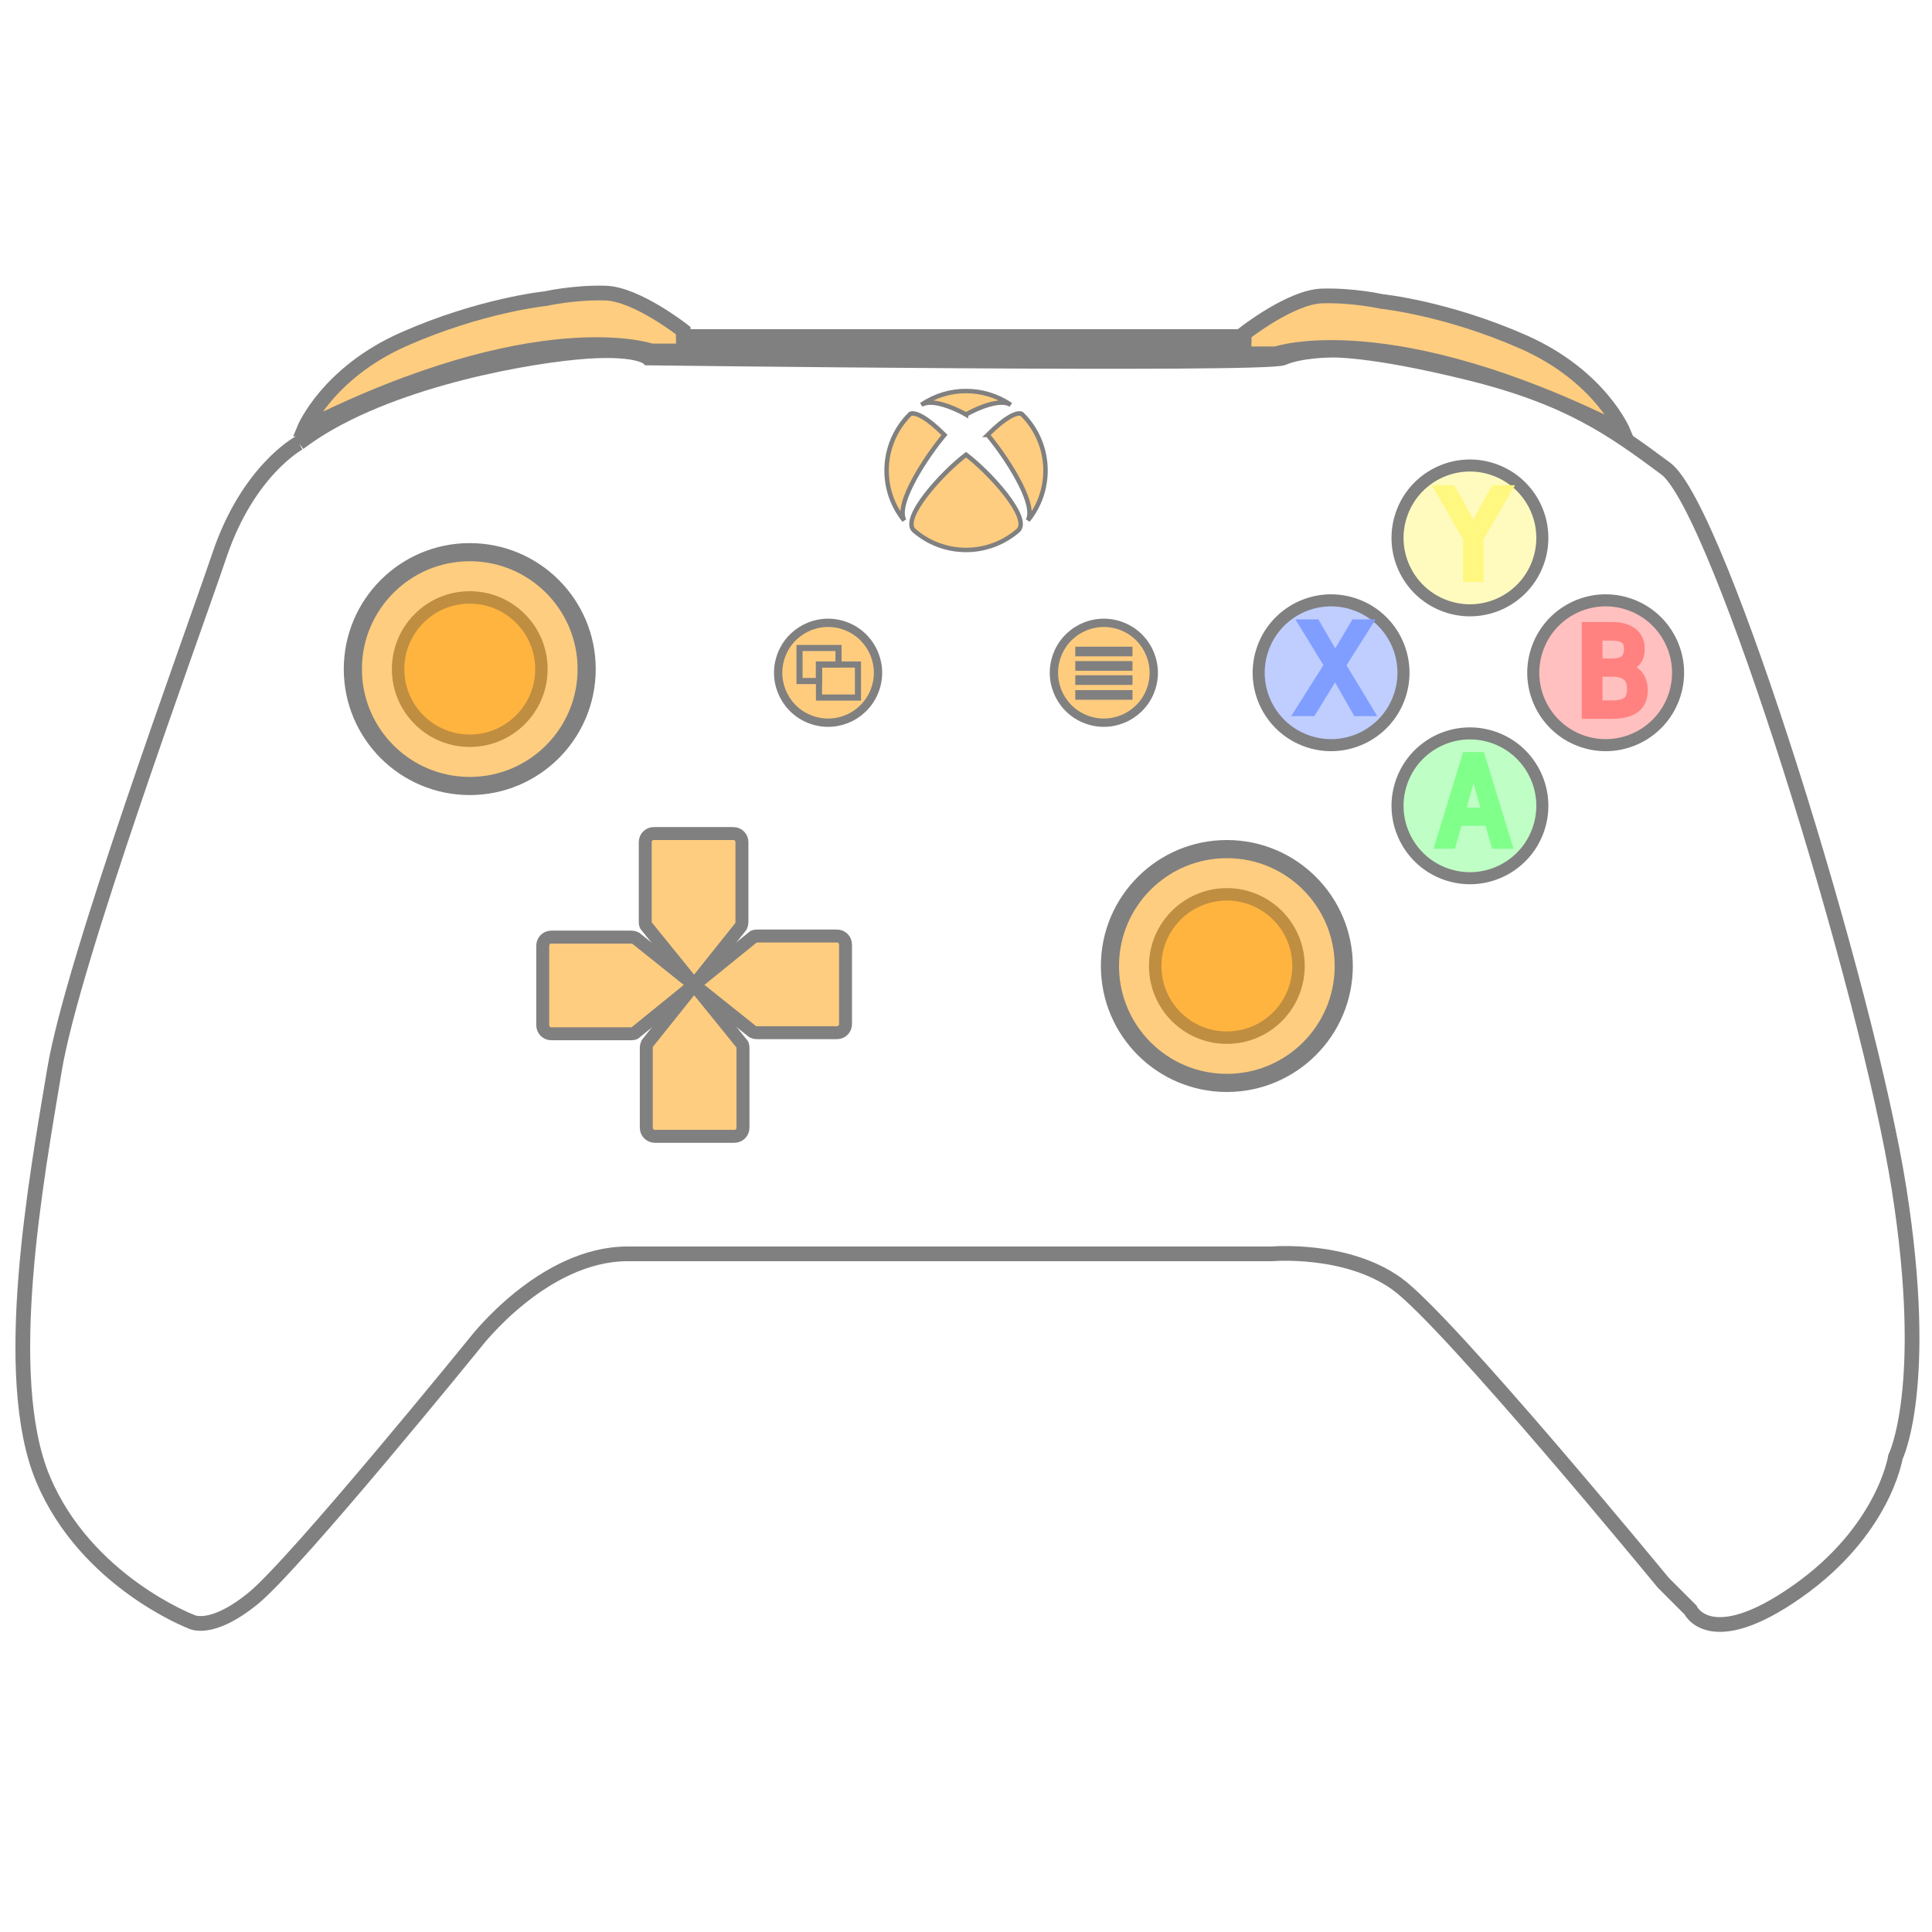
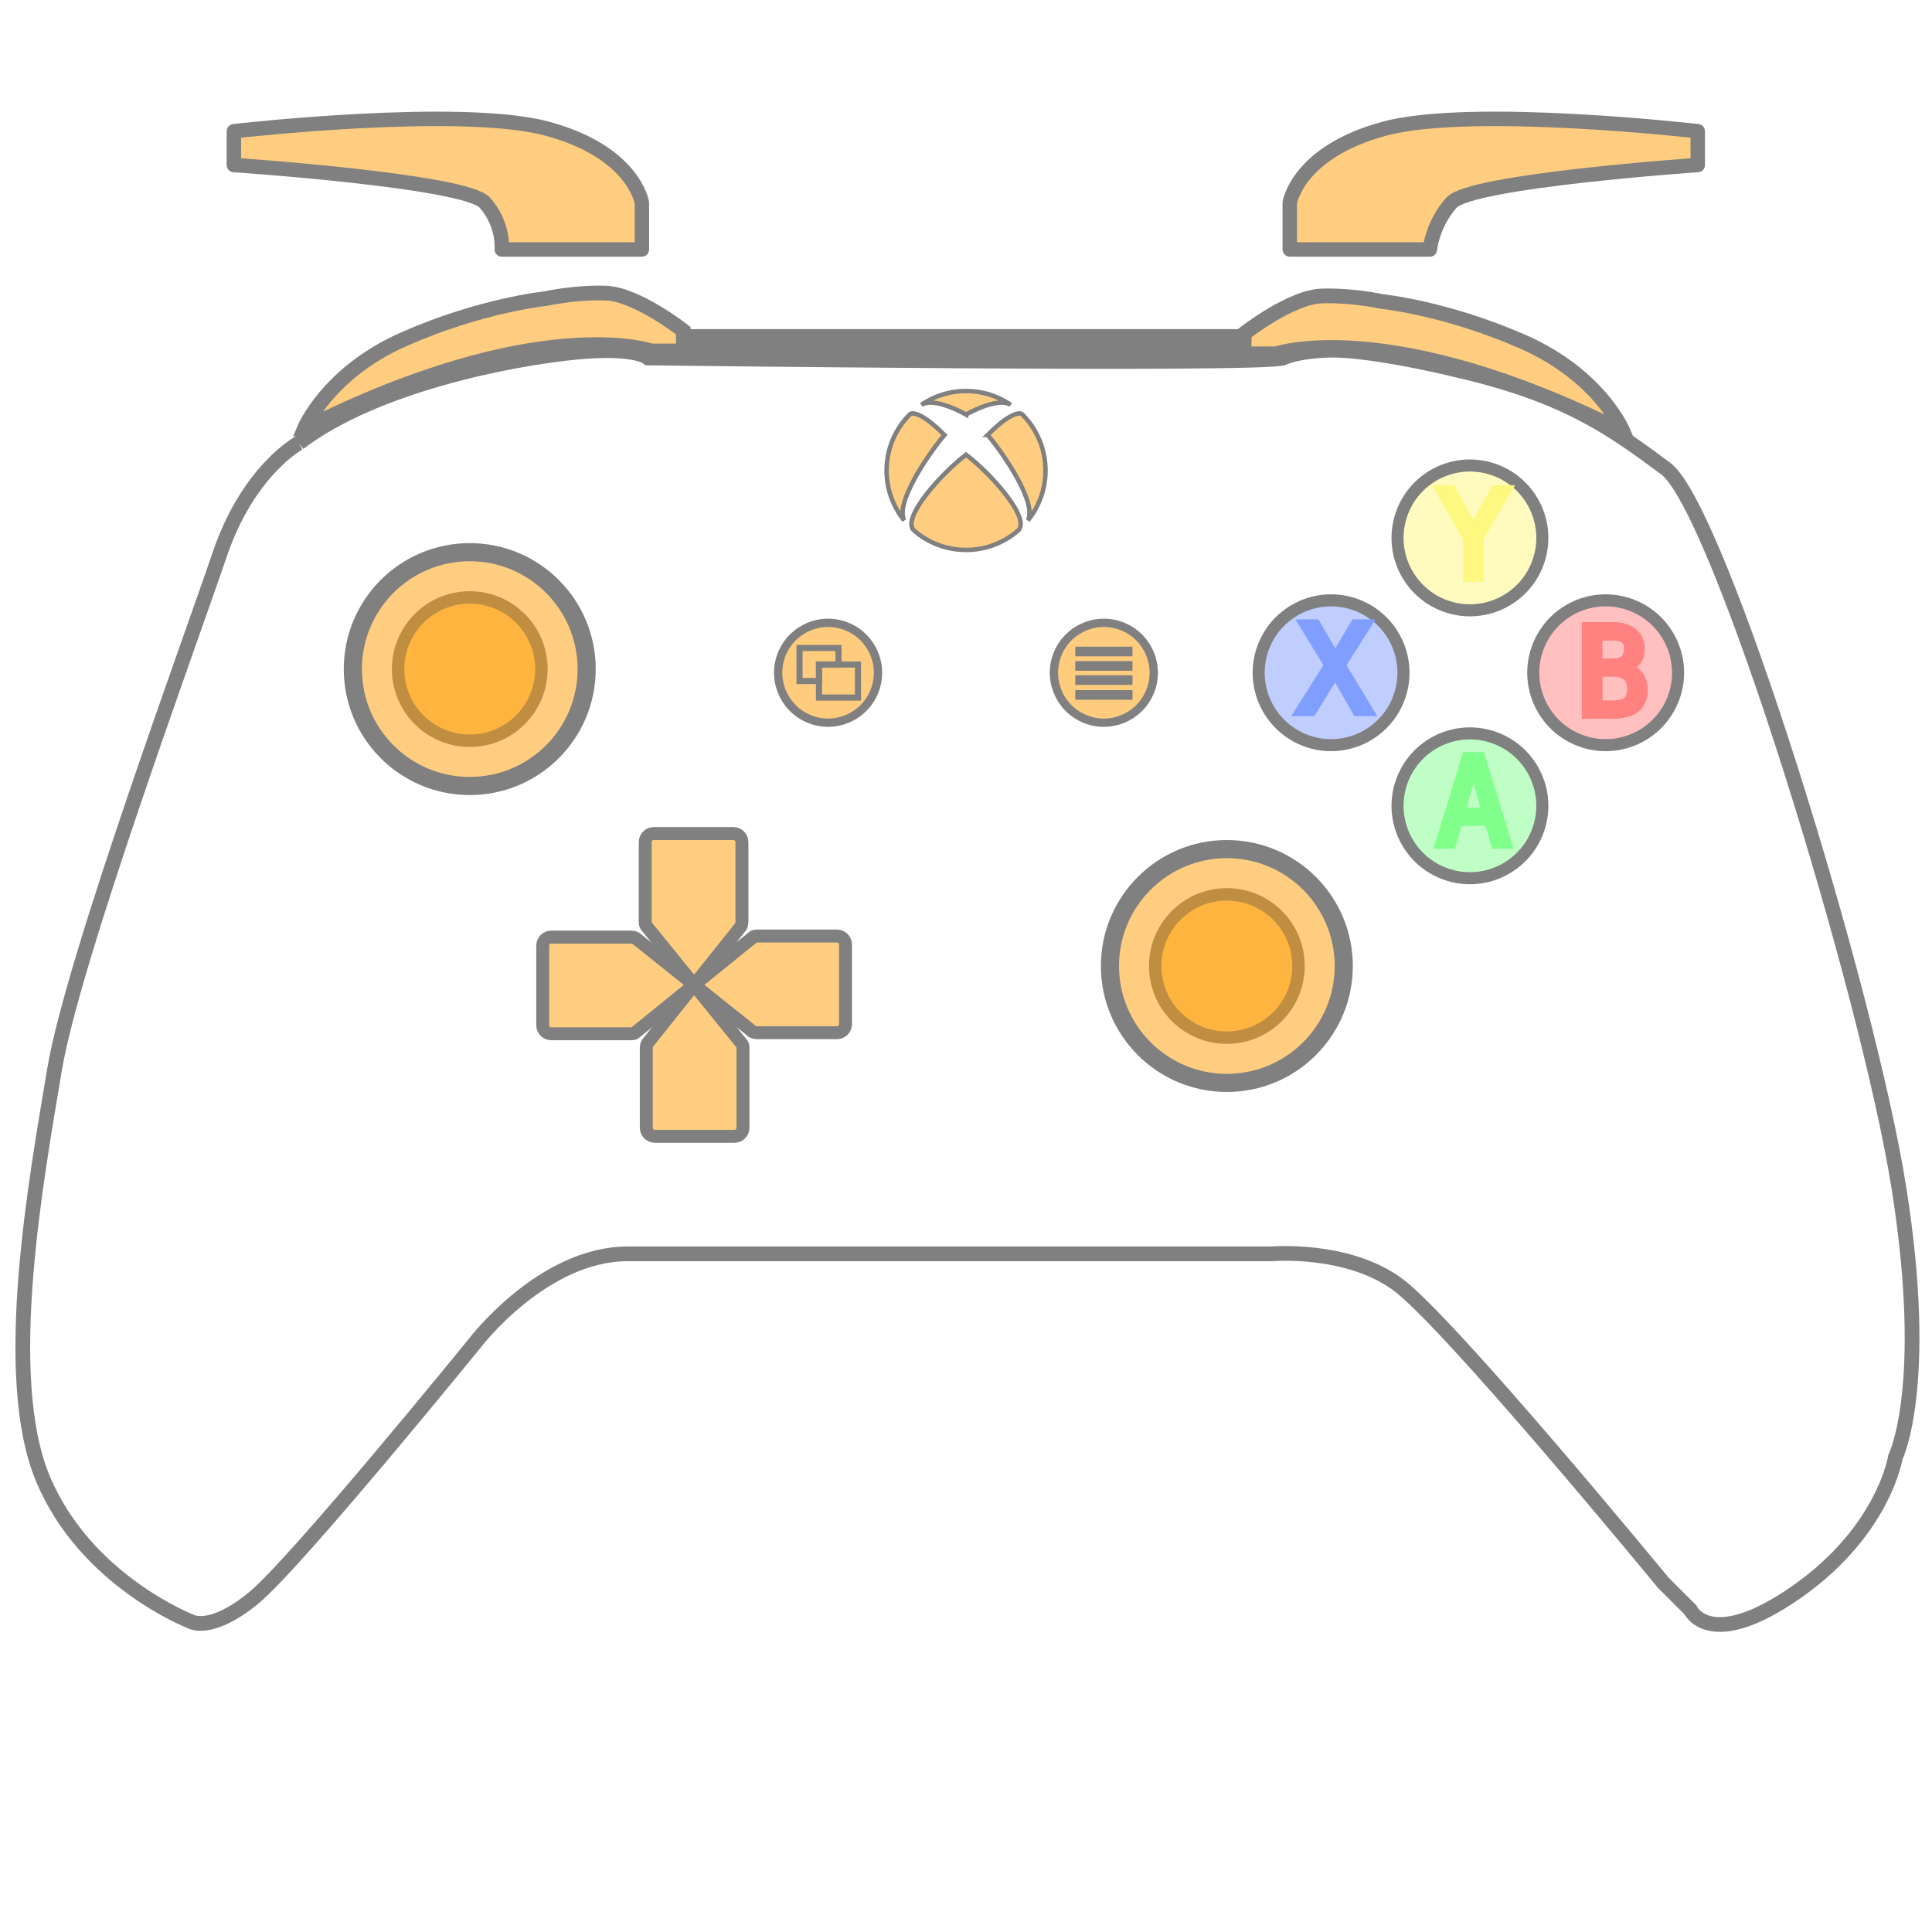
<svg xmlns="http://www.w3.org/2000/svg" width="1024" height="1024" version="1.1" viewBox="0 0 270.93 270.93">
  <g>
    <g id="svg-gamepad_base_frame">
      <path d="m41.908 62.133s-7.106 3.826-11.115 15.67c-4.009 11.844-20.59 56.849-23.14 72.155-2.551 15.306-7.653 43.001-1.64 57.396s20.772 20.043 20.772 20.043 2.733 1.64 8.746-3.28c6.013-4.92 31.158-35.895 31.158-35.895s9.475-12.39 21.318-12.39h90.375s10.386-0.911 17.492 4.191c7.106 5.102 37.353 41.908 37.353 41.908l3.826 3.826s2.733 6.013 14.941-2.551c12.208-8.564 13.804-18.864 13.804-18.864s4.896-9.792 0.515-37.622c-4.381-27.83-25.253-95.471-32.726-101.01-7.473-5.54-13.572-9.953-27.602-13.415-14.03-3.462-19.314-3.189-19.314-3.189s-4.191 0-6.742 1.093c-2.551 1.093-89.034 0-89.034 0s-1.611-1.625-10.243-0.788c-8.632 0.837-27.889 4.444-38.746 12.723z" style="fill:none;mix-blend-mode:darken;paint-order:normal;stroke-width:2.065;stroke:#808080" />
-       <rect x="97.801" y="47.195" width="74.807" height="1.542" ry="0" style="fill:none;mix-blend-mode:darken;paint-order:normal;stroke-width:2.072;stroke:#808080" />
+       <rect x="97.341" y="47.197" width="75.585" height="1.539" ry="0" style="fill:none;mix-blend-mode:darken;paint-order:normal;stroke-width:2.081;stroke:#808080" />
    </g>
    <path id="svg-gamepad-btn-lb" d="m42.646 60.169s3.221-7.859 14.044-12.626c10.823-4.767 19.842-5.669 19.842-5.669s3.994-0.902 8.375-0.773c4.381 0.129 10.898 5.26 10.898 5.26l0.053 2.857h-4.509s-15.847-5.54-48.702 10.951z" style="fill-opacity:.497;fill:#ff9c00;mix-blend-mode:darken;paint-order:normal;stroke-width:2.065;stroke:#808080" />
    <path id="svg-gamepad-btn-rb" d="m227.65 60.572s-3.221-7.859-14.044-12.626c-10.823-4.767-19.842-5.669-19.842-5.669s-3.994-0.902-8.375-0.773c-4.381 0.129-10.898 5.26-10.898 5.26l-0.053 2.857h4.509s15.847-5.54 48.702 10.951z" style="fill-opacity:.497;fill:#ff9c00;mix-blend-mode:darken;paint-order:normal;stroke-width:2.065;stroke:#808080" />
-     <g id="svg-gamepad-g-leftstick" style="mix-blend-mode:darken;paint-order:normal">
+     <g id="svg-gamepad-leftstick-g" style="mix-blend-mode:darken;paint-order:normal">
      <ellipse id="svg-gamepad-leftstick" cx="65.875" cy="93.828" rx="10.049" ry="10.049" style="fill-opacity:.503;fill:#ff9c00;paint-order:normal;stroke-width:1.743;stroke:#808080" />
      <circle id="svg-gamepad-btn-leftstick" cx="65.875" cy="93.828" r="16.394" style="fill-opacity:.503;fill:#ff9c00;paint-order:normal;stroke-width:2.543;stroke:#808080" />
    </g>
-     <g id="svg-gamepad-g-rightstick" transform="translate(106.17 41.638)" style="mix-blend-mode:darken;paint-order:normal">
+     <g id="svg-gamepad-rightstick-g" transform="translate(106.17 41.638)" style="mix-blend-mode:darken;paint-order:normal">
      <circle id="svg-gamepad-rightstick" cx="65.875" cy="93.828" r="10.049" style="fill-opacity:.503;fill:#ff9c00;paint-order:normal;stroke-width:1.743;stroke:#808080" />
      <circle id="svg-gamepad-btn-rightstick" cx="65.875" cy="93.828" r="16.394" style="fill-opacity:.503;fill:#ff9c00;paint-order:normal;stroke-width:2.543;stroke:#808080" />
    </g>
    <path id="svg-gamepad-btn-guide" d="m128.14 74.365a11.093 11.093 0 0 0 7.332 2.756 11.105 11.105 0 0 0 7.337-2.756c1.743-1.775-4.008-8.086-7.337-10.601-3.326 2.515-9.081 8.826-7.334 10.601zm10.362-13.376c2.321 2.75 6.948 9.577 5.641 11.989a11.089 11.089 0 0 0 2.47-6.996 11.095 11.095 0 0 0-3.315-7.926s-0.026-0.02-0.076-0.039a0.764 0.764 0 0 0-0.261-0.042c-0.55 0-1.844 0.403-4.463 3.014zm-10.78-2.97c-0.053 0.019-0.076 0.038-0.08 0.039a11.101 11.101 0 0 0-3.313 7.926c0 2.651 0.927 5.082 2.47 6.995-1.299-2.42 3.325-9.241 5.647-11.988-2.618-2.613-3.914-3.014-4.463-3.014a0.673 0.673 0 0 0-0.261 0.043v-2e-3zm7.749 0.116s-2.734-1.6-4.869-1.676c-0.839-0.03-1.352 0.274-1.413 0.314 1.992-1.337 4.109-1.937 6.269-1.937h0.013c2.167 0 4.276 0.599 6.282 1.935-0.062-0.042-0.57-0.345-1.411-0.314-2.136 0.076-4.871 1.671-4.871 1.671v0.004z" style="fill-opacity:.5;fill:#ff9c00;mix-blend-mode:darken;paint-order:normal;stroke-width:.626;stroke:#808080" p-id="7437" />
    <g id="svg-gamepad-btn-select-g" style="fill:none">
      <path id="svg-gamepad-btn-select" d="m152.6 100.99a7 7 0 0 1-4.46-8.815 7 7 0 0 1 8.797-4.496 7 7 0 0 1 4.531 8.779 7 7 0 0 1-8.761 4.567z" style="fill-opacity:.504;fill:#ff9c00;stroke-width:1.165;stroke:#808080" />
      <rect x="151.29" y="91.187" width="7.022" height=".354" style="fill:none;stroke:#808080" />
      <rect x="151.29" y="93.208" width="7.022" height=".354" style="fill:none;stroke:#808080" />
      <rect x="151.29" y="95.193" width="7.022" height=".354" style="fill:none;stroke:#808080" />
      <rect x="151.29" y="97.275" width="7.022" height=".354" style="fill:none;stroke:#808080" />
    </g>
    <g id="svg-gamepad-btn-share-g" style="fill:none">
      <path id="svg-gamepad-btn-share" d="m113.93 100.99a7 7 0 0 1-4.46-8.815 7 7 0 0 1 8.797-4.496 7 7 0 0 1 4.531 8.779 7 7 0 0 1-8.761 4.567z" style="fill-opacity:.504;fill:#ff9c00;stroke-width:1.165;stroke:#808080" />
      <path d="m112.12 90.87v4.633h2.733v-2.317h2.733v-2.317z" style="fill:none;stroke-width:.86;stroke:#808080" />
      <path d="m114.85 93.187v4.633h5.466v-4.633h-2.733z" style="fill:none;stroke-width:.86;stroke:#808080" />
    </g>
    <g id="svg-gamepad-btn-west" transform="translate(.63773)">
      <path id="svg-gamepad-btn-west-frame" d="m182.84 103.98a10.152 10.152 0 0 1-6.469-12.784 10.152 10.152 0 0 1 12.758-6.52 10.152 10.152 0 0 1 6.572 12.732 10.152 10.152 0 0 1-12.705 6.623z" style="fill-opacity:.5;fill:#809eff;stroke-width:1.69;stroke:#808080" />
      <text transform="matrix(1.302 0 0 1.302 -1011.2 -69.578)" style="fill:#809dff;font-family:Consolas;font-size:13.006px;font-variant-caps:normal;font-variant-east-asian:normal;font-variant-ligatures:normal;font-variant-numeric:normal;shape-inside:url(#rect17);stroke-width:.933;stroke:#809eff;white-space:pre" xml:space="preserve">
        <tspan x="915.967" y="130.103">X
</tspan>
      </text>
    </g>
    <g id="svg-gamepad-btn-north">
      <path id="svg-gamepad-btn-north-frame" d="m202.95 85.072a10.152 10.152 0 0 1-6.469-12.784 10.152 10.152 0 0 1 12.758-6.52 10.152 10.152 0 0 1 6.572 12.732 10.152 10.152 0 0 1-12.705 6.623z" style="fill-opacity:.5;fill:#fff980;stroke-width:1.69;stroke:#808080" />
      <text transform="matrix(1.302 0 0 1.302 -991.07 -88.392)" style="fill:#fff980;font-family:Consolas;font-size:13.006px;font-variant-caps:normal;font-variant-east-asian:normal;font-variant-ligatures:normal;font-variant-numeric:normal;shape-inside:url(#rect17-9);stroke-width:.933;stroke:#fff880;white-space:pre" xml:space="preserve">
        <tspan x="915.967" y="130.103">Y
</tspan>
      </text>
    </g>
    <g id="svg-gamepad-btn-east" transform="translate(-.54663)">
      <path id="svg-gamepad-btn-east-frame" d="m222.53 103.98a10.152 10.152 0 0 1-6.469-12.784 10.152 10.152 0 0 1 12.759-6.52 10.152 10.152 0 0 1 6.572 12.732 10.152 10.152 0 0 1-12.706 6.623z" style="fill-opacity:.5;fill:#ff8280;stroke-width:1.69;stroke:#808080" />
      <text transform="matrix(1.302 0 0 1.302 -970.98 -69.201)" style="fill:#ff8280;font-family:Consolas;font-size:13.006px;font-variant-caps:normal;font-variant-east-asian:normal;font-variant-ligatures:normal;font-variant-numeric:normal;shape-inside:url(#rect17-9-5);stroke-width:.933;stroke:#ff8280;white-space:pre" xml:space="preserve">
        <tspan x="915.967" y="130.103">B
</tspan>
      </text>
    </g>
    <g id="svg-gamepad-btn-south">
      <path id="svg-gamepad-btn-south-frame" d="m202.95 122.64a10.152 10.152 0 0 1-6.469-12.784 10.152 10.152 0 0 1 12.758-6.52 10.152 10.152 0 0 1 6.572 12.732 10.152 10.152 0 0 1-12.705 6.623z" style="fill-opacity:.5;fill:#80ff8c;stroke-width:1.69;stroke:#808080" />
      <text transform="matrix(1.302 0 0 1.302 -991.05 -50.977)" style="fill:#80ff8c;font-family:Consolas;font-size:13.006px;font-variant-caps:normal;font-variant-east-asian:normal;font-variant-ligatures:normal;font-variant-numeric:normal;shape-inside:url(#rect17-2);stroke-width:.933;stroke:#80ff8b;white-space:pre" xml:space="preserve">
        <tspan x="915.967" y="130.103">A
</tspan>
      </text>
    </g>
    <g>
      <path id="svg-gamepad-dpad-up" d="m91.685 116.89c-0.665 0-1.2 0.535-1.2 1.2v11.247c0 0.147 0.028 0.287 0.076 0.417 5.64e-4 2e-3 9.79e-4 3e-3 0.002 5e-3l0.482 0.594 6.295 7.767 6.31-7.894 0.238-0.298c0.013-0.024 0.026-0.048 0.038-0.072 0.075-0.157 0.117-0.333 0.117-0.519v-11.247c0-0.665-0.535-1.2-1.2-1.2z" style="fill-opacity:.503;fill:#ff9c00;stroke-linejoin:round;stroke-miterlimit:0;stroke-width:1.815;stroke:#808080" />
      <path id="svg-gamepad-dpad-down" d="m102.99 159.35c0.665 0 1.2-0.535 1.2-1.2v-11.247c0-0.147-0.028-0.287-0.076-0.417-5.7e-4 -2e-3 -9.8e-4 -3e-3 -2e-3 -5e-3l-0.482-0.594-6.295-7.767-6.31 7.894-0.238 0.298c-0.013 0.024-0.026 0.048-0.038 0.072-0.075 0.157-0.117 0.333-0.117 0.519v11.247c0 0.665 0.535 1.2 1.2 1.2z" style="fill-opacity:.503;fill:#ff9c00;stroke-linejoin:round;stroke-miterlimit:0;stroke-width:1.815;stroke:#808080" />
      <path id="svg-gamepad-dpad-left" d="m76.109 143.77c0 0.665 0.535 1.2 1.2 1.2h11.247c0.147 0 0.287-0.028 0.417-0.076 2e-3 -5.6e-4 3e-3 -9.8e-4 5e-3 -2e-3l0.594-0.482 7.767-6.295-7.894-6.31-0.298-0.238c-0.024-0.013-0.048-0.026-0.072-0.038-0.157-0.075-0.333-0.117-0.519-0.117h-11.247c-0.665 0-1.2 0.535-1.2 1.2z" style="fill-opacity:.503;fill:#ff9c00;stroke-linejoin:round;stroke-miterlimit:0;stroke-width:1.815;stroke:#808080" />
      <path id="svg-gamepad-dpad-right" d="m118.57 132.46c0-0.665-0.535-1.2-1.2-1.2h-11.247c-0.147 0-0.287 0.028-0.417 0.076-2e-3 5.6e-4 -3e-3 9.8e-4 -5e-3 2e-3l-0.594 0.482-7.767 6.295 7.894 6.31 0.298 0.238c0.024 0.013 0.048 0.026 0.072 0.038 0.157 0.075 0.333 0.117 0.519 0.117h11.247c0.665 0 1.2-0.535 1.2-1.2z" style="fill-opacity:.503;fill:#ff9c00;stroke-linejoin:round;stroke-miterlimit:0;stroke-width:1.815;stroke:#808080" />
    </g>
+     <path id="svg-gamepad-lefttrigger" d="m32.798 18.403s31.704-3.644 43.912-0.364c12.208 3.28 13.301 10.386 13.301 10.386l-1e-5 6.559h-19.649s0.364-3.462-2.369-6.559-35.195-5.284-35.195-5.284z" style="fill-opacity:.5;fill:#ff9c00;stroke-linejoin:round;stroke-width:2.026;stroke:#808080" />
+     <path id="svg-gamepad-righttrigger" d="m238.08 18.403s-31.704-3.644-43.912-0.364c-12.208 3.28-13.301 10.386-13.301 10.386v6.559h19.649s0.289-3.462 3.023-6.559c2.733-3.098 34.542-5.284 34.542-5.284z" style="fill-opacity:.5;fill:#ff9c00;stroke-linejoin:round;stroke-width:2.026;stroke:#808080" />
  </g>
</svg>
